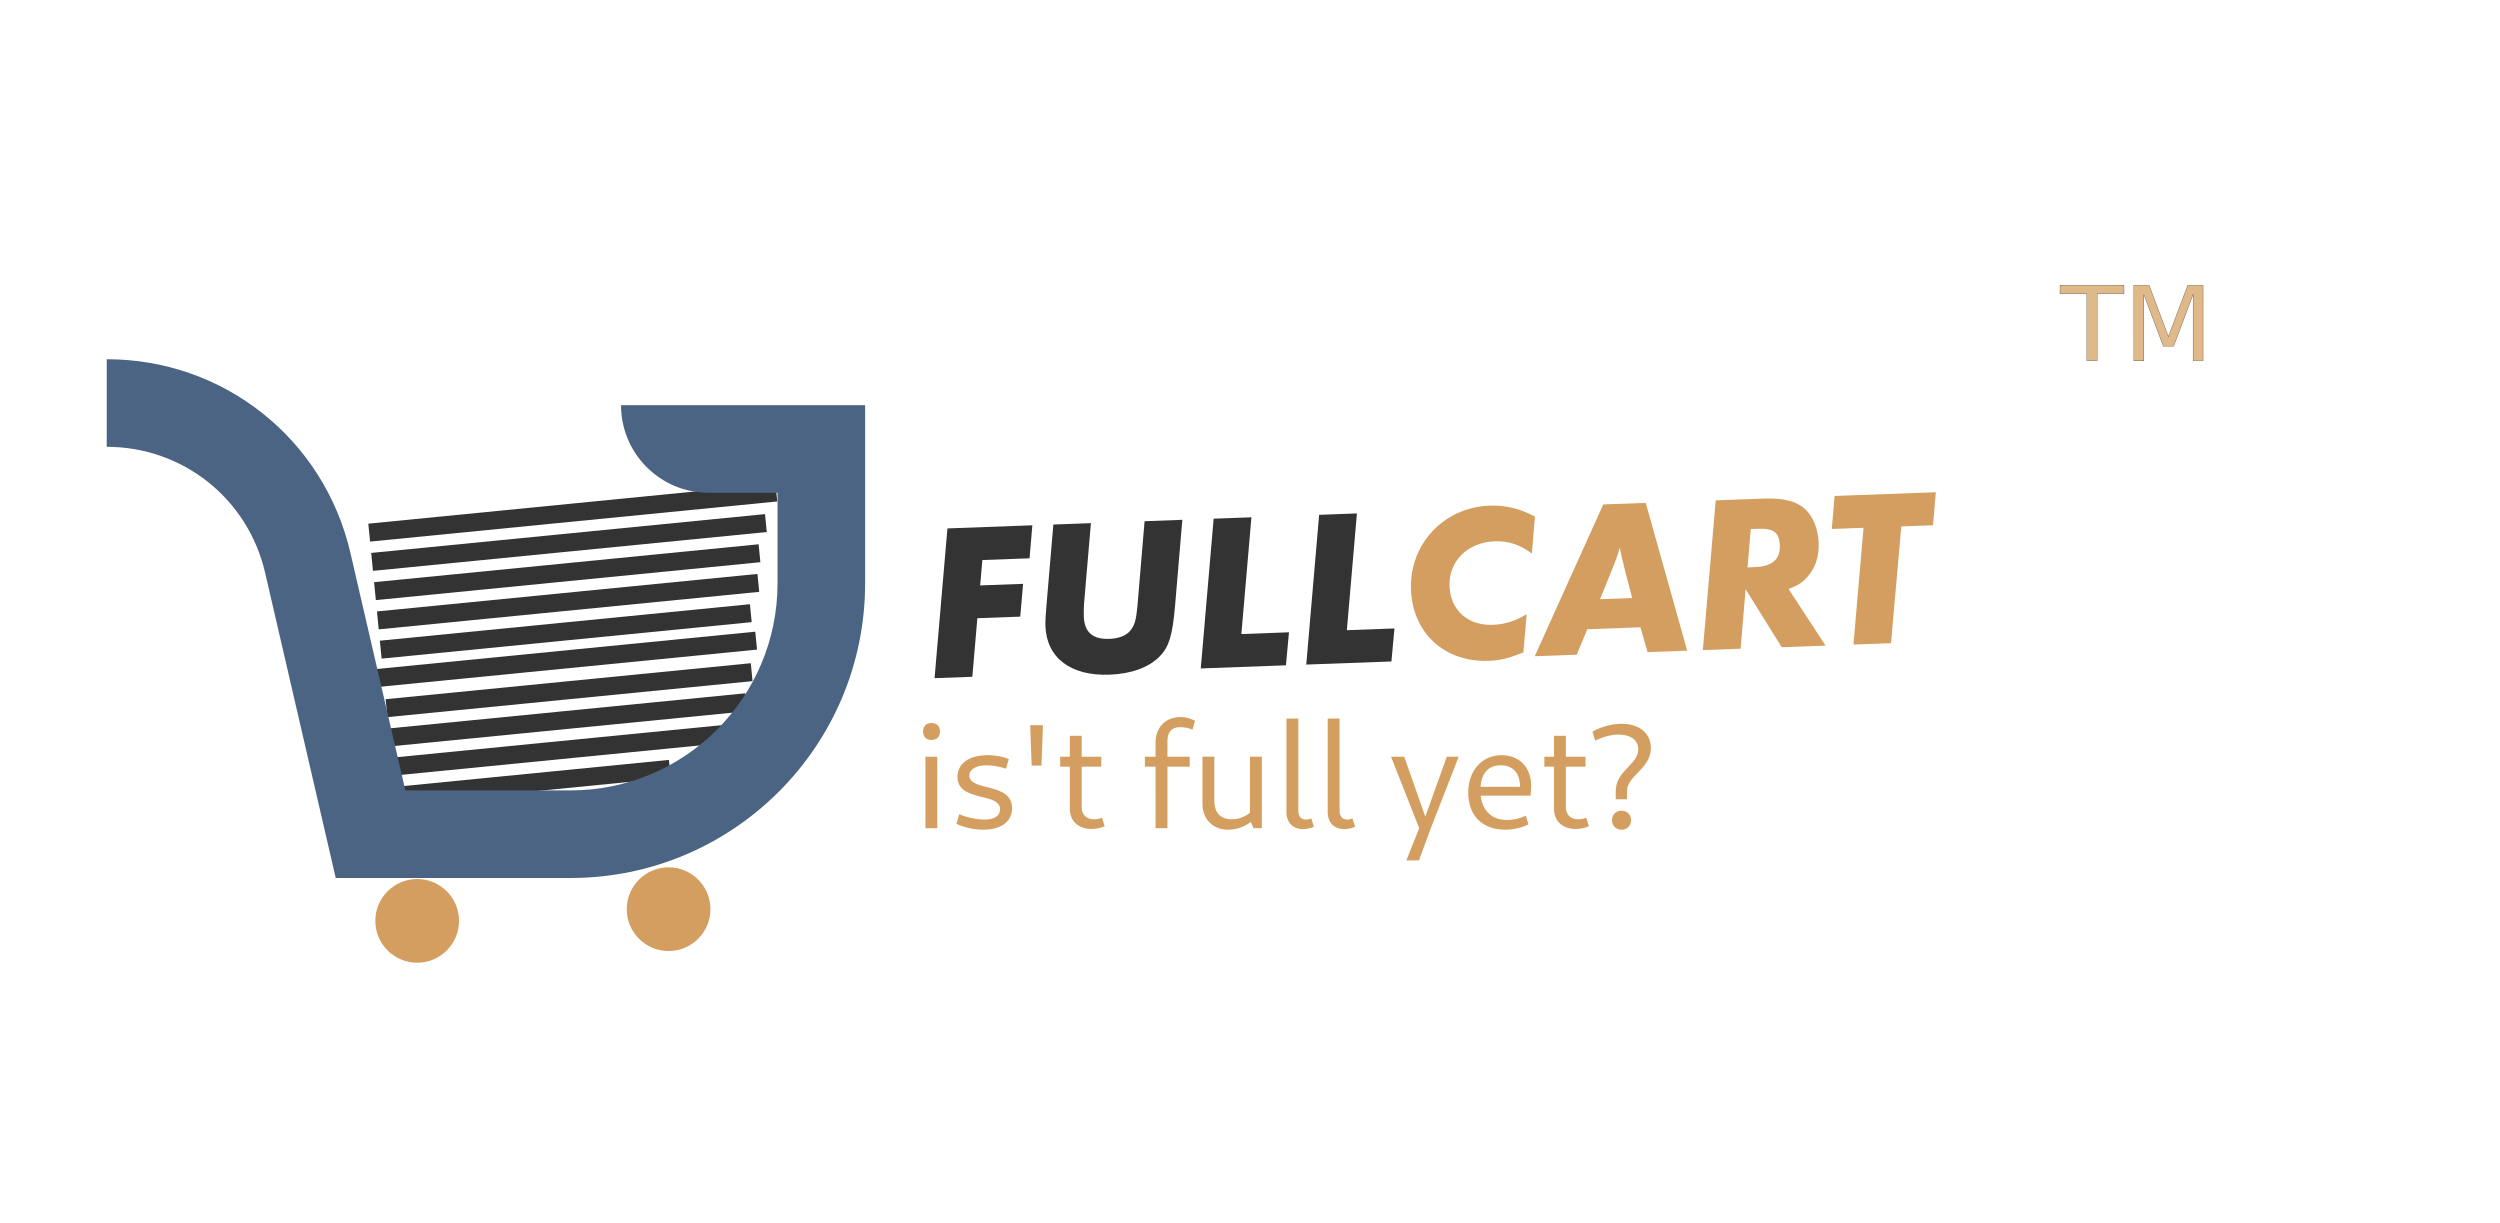
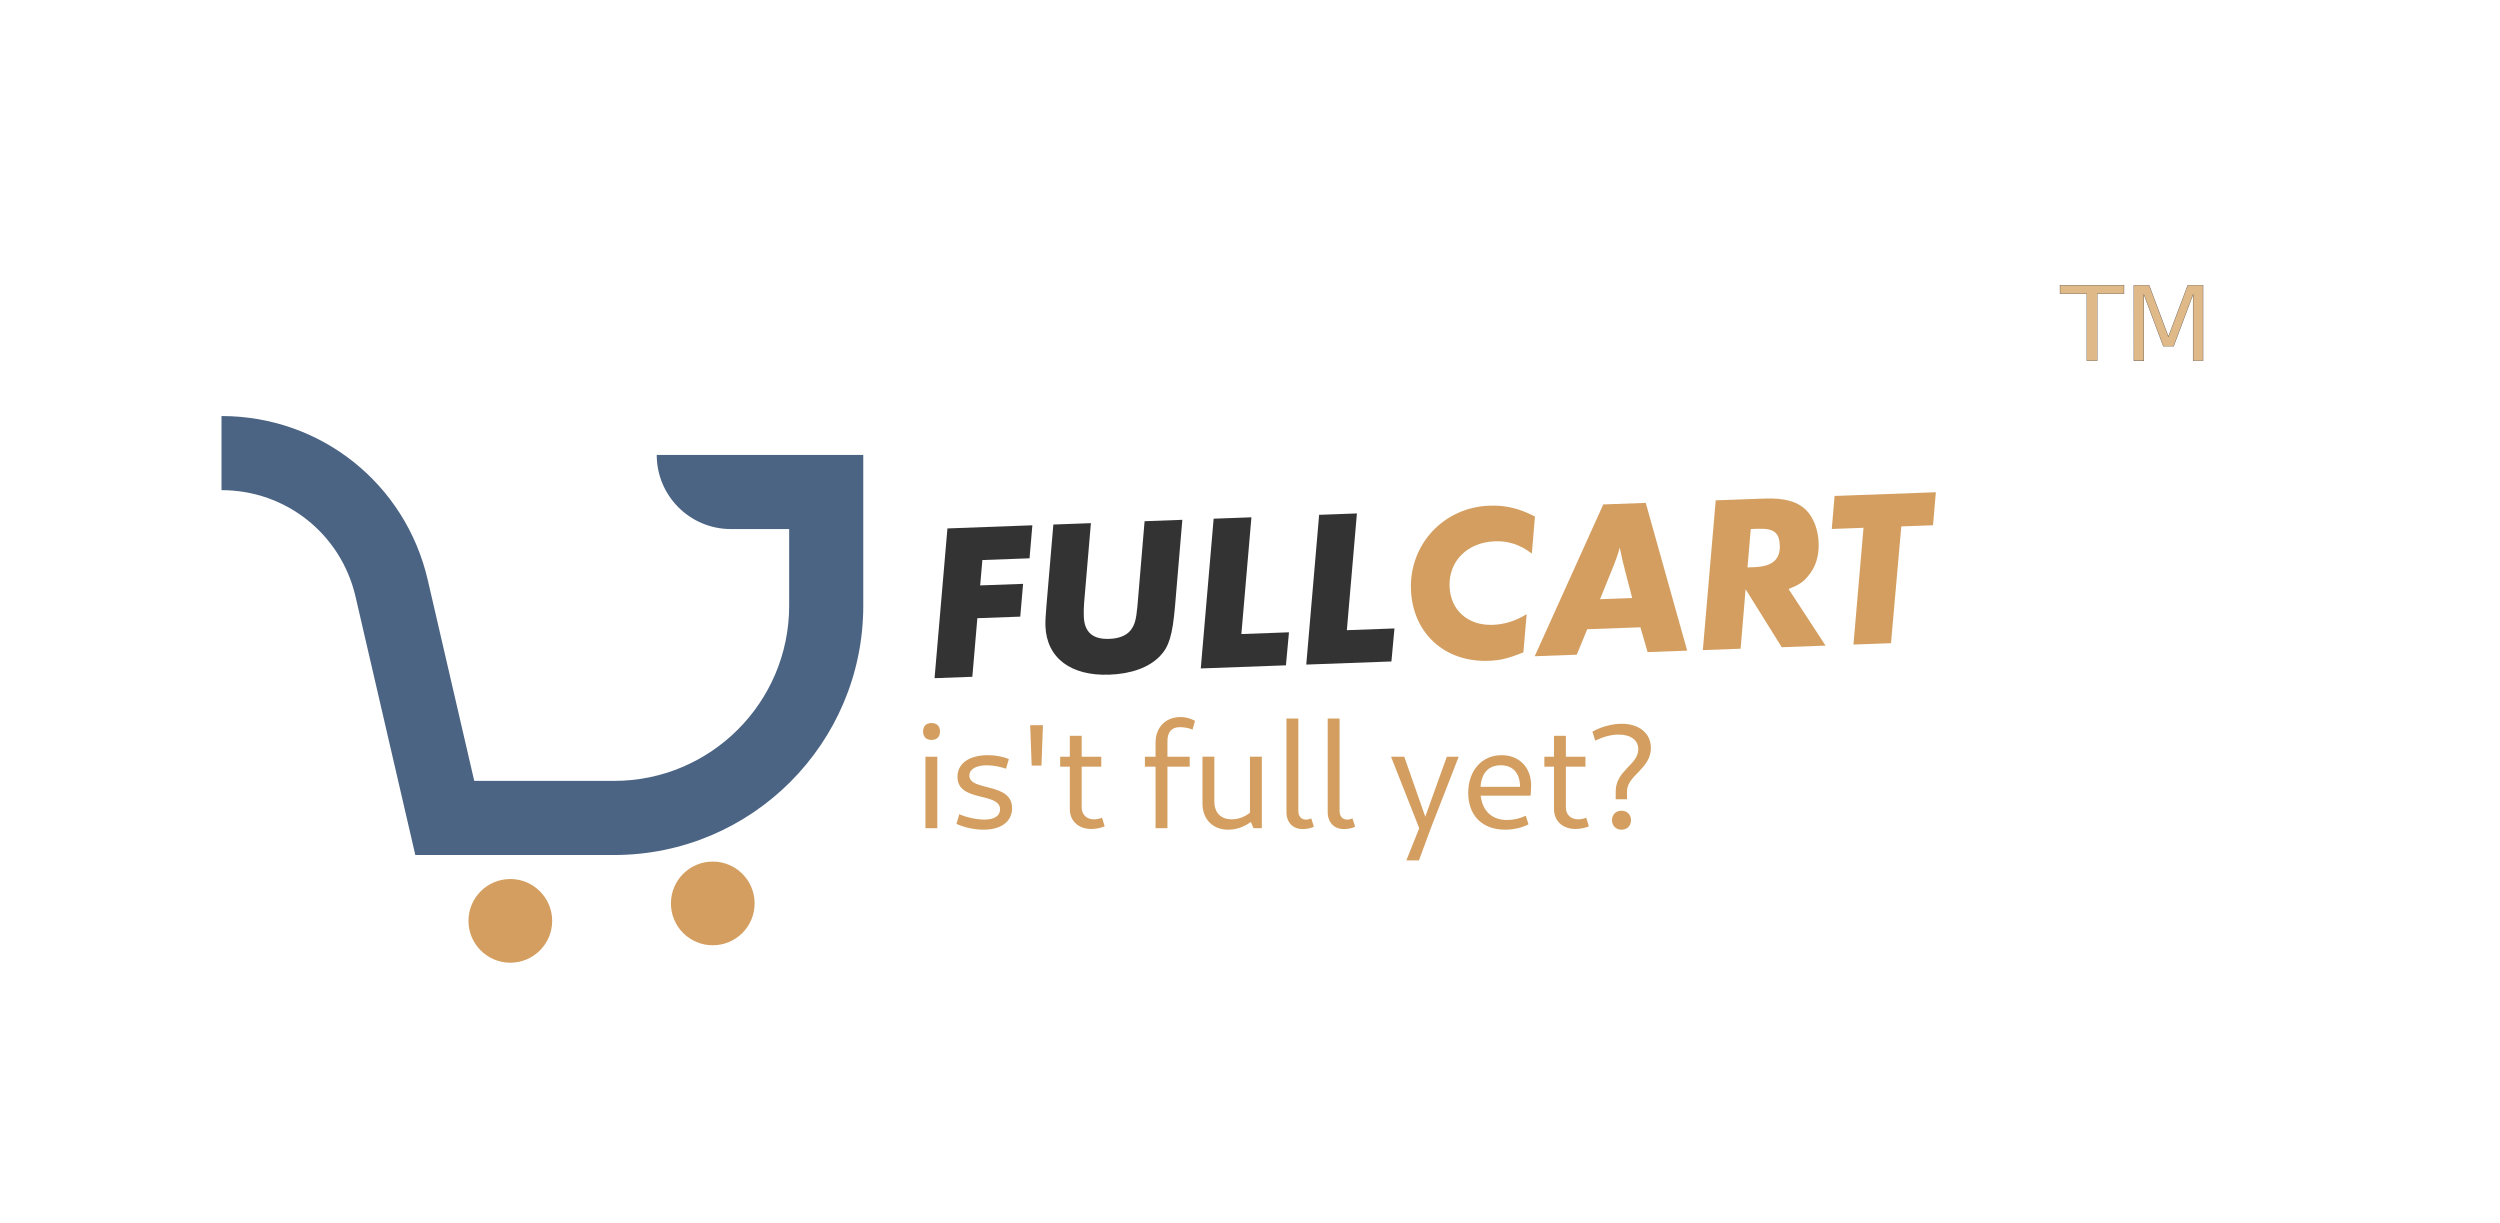
<svg xmlns="http://www.w3.org/2000/svg" width="90mm" height="44mm" viewBox="0 0 90 44" version="1.1" id="svg5">
  <defs id="defs2" />
  <g id="layer1">
    <g aria-label="Redux " id="text2492" style="font-size:17.668px;line-height:1.25;stroke-width:0.442" transform="matrix(0.9221235,0,0,0.9221235,2.081318,1.852689)">
      <g aria-label="TM" id="text2195" style="font-size:3.928px;fill:#e0b989;fill-opacity:1;stroke:#000000;stroke-width:0.009;stroke-opacity:1" transform="matrix(1.030729,0,0,1.030729,-13.48974,1.74643)">
        <path d="m 88.924,7.158 h 2.423 V 7.484 H 90.331 V 10.021 H 89.941 V 7.484 h -1.017 z" style="-inkscape-font-specification:sans-serif;fill:#e0b989;fill-opacity:1;stroke:#000000;stroke-opacity:1" id="path853" />
        <path d="m 91.721,7.158 h 0.577 L 93.029,9.106 93.764,7.158 h 0.577 V 10.021 H 93.964 V 7.507 l -0.738,1.964 h -0.389 l -0.738,-1.964 v 2.515 h -0.376 z" style="-inkscape-font-specification:sans-serif;fill:#e0b989;fill-opacity:1;stroke:#000000;stroke-opacity:1" id="path855" />
      </g>
      <g aria-label="is't full yet?" id="text1106" style="font-size:5.793px;fill:#d39e5f;stroke-width:0.064">
        <path d="m 33.872,30.325 h 0.463 v -2.792 h -0.463 z m 0.238,-3.447 c 0.209,0 0.33,-0.122 0.33,-0.33 0,-0.209 -0.122,-0.33 -0.33,-0.33 -0.209,0 -0.33,0.122 -0.33,0.33 0,0.209 0.122,0.33 0.33,0.33 z" style="font-family:Cantarell;-inkscape-font-specification:Cantarell" id="path958" />
        <path d="m 36.143,30.382 c 0.689,0 1.112,-0.324 1.112,-0.84 0,-1.025 -1.668,-0.643 -1.668,-1.274 0,-0.243 0.261,-0.4 0.678,-0.4 0.238,0 0.516,0.052 0.753,0.133 l 0.11,-0.377 c -0.238,-0.098 -0.521,-0.151 -0.817,-0.151 -0.724,0 -1.188,0.319 -1.188,0.846 0,1.002 1.663,0.585 1.663,1.269 0,0.255 -0.226,0.4 -0.608,0.4 -0.295,0 -0.689,-0.081 -0.985,-0.209 l -0.11,0.377 c 0.319,0.145 0.707,0.226 1.06,0.226 z" style="font-family:Cantarell;-inkscape-font-specification:Cantarell" id="path960" />
        <path d="m 38.02,27.88 h 0.382 l 0.058,-1.576 h -0.498 z" style="font-family:Cantarell;-inkscape-font-specification:Cantarell" id="path962" />
        <path d="m 40.354,30.354 c 0.191,0 0.382,-0.046 0.516,-0.104 l -0.104,-0.336 c -0.087,0.041 -0.214,0.064 -0.313,0.064 -0.29,0 -0.481,-0.185 -0.481,-0.463 v -2.798 h -0.463 v 2.862 c 0,0.463 0.336,0.776 0.846,0.776 z m -1.222,-2.433 h 1.605 v -0.388 h -1.605 z" style="font-family:Cantarell;-inkscape-font-specification:Cantarell" id="path964" />
        <path d="m 42.857,30.325 h 0.463 v -3.401 c 0,-0.359 0.168,-0.545 0.487,-0.545 0.151,0 0.348,0.029 0.492,0.098 l 0.098,-0.348 c -0.18,-0.087 -0.359,-0.145 -0.556,-0.145 -0.591,0 -0.985,0.4 -0.985,0.996 z m -0.417,-2.404 h 1.749 v -0.388 h -1.749 z" style="font-family:Cantarell;-inkscape-font-specification:Cantarell" id="path966" />
        <path d="m 45.696,30.382 c 0.394,0 0.794,-0.174 1.078,-0.481 L 46.663,29.606 c -0.22,0.238 -0.527,0.371 -0.828,0.371 -0.434,0 -0.684,-0.255 -0.684,-0.707 v -1.738 h -0.463 v 1.831 c 0,0.62 0.411,1.02 1.008,1.02 z m 0.985,-0.058 h 0.324 v -2.792 h -0.463 v 2.468 z" style="font-family:Cantarell;-inkscape-font-specification:Cantarell" id="path968" />
        <path d="m 48.598,30.359 c 0.151,0 0.33,-0.035 0.44,-0.093 l -0.104,-0.324 c -0.07,0.029 -0.133,0.046 -0.203,0.046 -0.197,0 -0.301,-0.133 -0.301,-0.348 V 26.043 h -0.463 v 3.655 c 0,0.4 0.249,0.66 0.631,0.66 z" style="font-family:Cantarell;-inkscape-font-specification:Cantarell" id="path970" />
        <path d="m 50.208,30.359 c 0.151,0 0.33,-0.035 0.44,-0.093 l -0.104,-0.324 c -0.07,0.029 -0.133,0.046 -0.203,0.046 -0.197,0 -0.301,-0.133 -0.301,-0.348 V 26.043 h -0.463 v 3.655 c 0,0.4 0.249,0.66 0.631,0.66 z" style="font-family:Cantarell;-inkscape-font-specification:Cantarell" id="path972" />
        <path d="m 52.647,31.582 h 0.492 l 0.463,-1.257 1.089,-2.792 h -0.463 l -0.904,2.514 h 0.122 l -0.881,-2.514 h -0.516 l 1.101,2.792 z" style="font-family:Cantarell;-inkscape-font-specification:Cantarell" id="path974" />
        <path d="m 56.5,30.382 c 0.319,0 0.666,-0.075 0.915,-0.209 l -0.104,-0.336 c -0.214,0.104 -0.487,0.168 -0.73,0.168 -0.655,0 -1.043,-0.434 -1.043,-1.159 0,-0.631 0.284,-0.979 0.794,-0.979 0.475,0 0.753,0.307 0.753,0.84 h -1.628 v 0.348 h 2.039 c 0.012,-0.087 0.023,-0.29 0.023,-0.4 0,-0.701 -0.463,-1.182 -1.153,-1.182 -0.776,0 -1.303,0.608 -1.303,1.466 0,0.892 0.55,1.442 1.437,1.442 z" style="font-family:Cantarell;-inkscape-font-specification:Cantarell" id="path976" />
        <path d="m 59.257,30.354 c 0.191,0 0.382,-0.046 0.516,-0.104 l -0.104,-0.336 c -0.087,0.041 -0.214,0.064 -0.313,0.064 -0.29,0 -0.481,-0.185 -0.481,-0.463 v -2.798 h -0.463 v 2.862 c 0,0.463 0.336,0.776 0.846,0.776 z m -1.222,-2.433 h 1.605 v -0.388 h -1.605 z" style="font-family:Cantarell;-inkscape-font-specification:Cantarell" id="path978" />
        <path d="m 60.821,29.195 h 0.44 v -0.307 c 0,-0.631 0.933,-0.875 0.933,-1.697 0,-0.568 -0.452,-0.944 -1.135,-0.944 -0.382,0 -0.805,0.116 -1.147,0.307 l 0.11,0.353 c 0.313,-0.156 0.626,-0.238 0.915,-0.238 0.481,0 0.765,0.226 0.765,0.574 0,0.608 -0.881,0.817 -0.881,1.645 z m 0.226,1.188 c 0.22,0 0.371,-0.156 0.371,-0.371 0,-0.214 -0.151,-0.371 -0.371,-0.371 -0.22,0 -0.371,0.156 -0.371,0.371 0,0.214 0.151,0.371 0.371,0.371 z" style="font-family:Cantarell;-inkscape-font-specification:Cantarell" id="path980" />
      </g>
      <g aria-label="FULLCART" transform="rotate(-2.095006)" id="text8882" style="font-size:8.732px;fill:#d39e5f;stroke-width:0.096">
        <path d="m 34.027,19.878 -0.716,5.824 h 1.476 l 0.279,-2.279 h 1.677 l 0.157,-1.275 h -1.677 l 0.122,-0.987 h 1.843 l 0.157,-1.284 z" style="fill:#333333" id="path941" />
        <path d="m 41.729,19.878 -0.402,3.318 c -0.07,0.524 -0.131,0.725 -0.314,0.934 -0.175,0.192 -0.463,0.288 -0.83,0.288 -0.646,0 -0.961,-0.297 -0.961,-0.908 0,-0.148 0.009,-0.314 0.026,-0.489 l 0.384,-3.144 h -1.467 l -0.384,3.144 c -0.044,0.358 -0.07,0.629 -0.07,0.803 0,1.249 0.917,1.991 2.428,1.991 0.856,0 1.554,-0.227 1.991,-0.646 0.375,-0.358 0.524,-0.803 0.664,-1.921 l 0.41,-3.371 z" style="fill:#333333" id="path943" />
        <path d="m 44.427,19.878 -0.716,5.824 h 3.327 l 0.166,-1.284 H 45.344 L 45.903,19.878 Z" style="fill:#333333" id="path945" />
        <path d="m 48.548,19.878 -0.716,5.824 h 3.327 l 0.166,-1.284 h -1.86 l 0.559,-4.541 z" style="fill:#333333" id="path947" />
        <path d="m 55.203,19.764 c -1.781,0 -3.179,1.388 -3.179,3.161 0,1.694 1.205,2.89 2.925,2.89 0.445,0 0.734,-0.052 1.371,-0.279 l 0.183,-1.485 c -0.454,0.253 -0.882,0.367 -1.336,0.367 -0.969,0 -1.633,-0.629 -1.633,-1.563 0,-0.987 0.76,-1.694 1.834,-1.694 0.533,0 0.995,0.175 1.423,0.533 l 0.175,-1.441 c -0.62,-0.349 -1.135,-0.489 -1.764,-0.489 z" style="font-family:'Futura PT Bold Italic';-inkscape-font-specification:'Futura PT Bold Italic, '" id="path949" />
        <path d="m 60.922,24.724 0.245,0.978 h 1.546 l -1.406,-5.824 h -1.659 l -2.89,5.824 h 1.642 l 0.445,-0.978 z m -0.952,-2.454 c 0.087,-0.201 0.166,-0.384 0.262,-0.69 0.009,0.096 0.026,0.166 0.035,0.21 0.026,0.175 0.035,0.227 0.131,0.672 l 0.245,1.109 h -1.257 z" style="font-family:'Futura PT Bold Italic';-inkscape-font-specification:'Futura PT Bold Italic, '" id="path951" />
        <path d="m 67.524,22.978 c 0.314,-0.332 0.472,-0.768 0.472,-1.292 0,-0.524 -0.166,-1.004 -0.445,-1.301 -0.332,-0.349 -0.821,-0.506 -1.615,-0.506 h -1.895 l -0.716,5.824 h 1.476 l 0.279,-2.314 1.327,2.314 h 1.712 l -1.362,-2.262 c 0.402,-0.14 0.559,-0.236 0.768,-0.463 z m -1.877,-1.93 c 0.62,0 0.83,0.175 0.83,0.681 0,0.55 -0.323,0.812 -1.03,0.812 h -0.262 l 0.183,-1.493 z" style="font-family:'Futura PT Bold Italic';-inkscape-font-specification:'Futura PT Bold Italic, '" id="path953" />
        <path d="m 72.484,21.161 0.157,-1.284 h -3.956 l -0.157,1.284 h 1.24 l -0.559,4.541 h 1.467 l 0.568,-4.541 z" style="font-family:'Futura PT Bold Italic';-inkscape-font-specification:'Futura PT Bold Italic, '" id="path955" />
      </g>
-       <g id="g384" transform="matrix(0.2013199,0,0,-0.2013199,-59.46229,57.14482)" style="fill:#d39e5f;fill-opacity:1">
+       <g id="g384" transform="matrix(0.2013199,0,0,-0.2013199,-55.82602,57.14482)" style="fill:#d39e5f;fill-opacity:1">
        <g id="g386" style="fill:#d39e5f;fill-opacity:1">
          <g id="g392" style="fill:#d39e5f;fill-opacity:1">
            <g id="g394" style="fill:#d39e5f;fill-opacity:1">
              <path d="m 356.935,115.255 c 0,-4.482 3.634,-8.115 8.116,-8.115 v 0 c 4.481,0 8.115,3.633 8.115,8.115 v 0 c 0,4.481 -3.634,8.115 -8.115,8.115 v 0 c -4.482,0 -8.116,-3.634 -8.116,-8.115" style="fill:#d39e5f;fill-opacity:1;stroke:none" id="path402" />
            </g>
          </g>
        </g>
      </g>
-       <g id="g404" transform="matrix(0.2013199,0,0,-0.2013199,-55.63973,56.68803)" style="fill:#d39e5f;fill-opacity:1">
+       <g id="g404" transform="matrix(0.2013199,0,0,-0.2013199,-53.91509,56.46386)" style="fill:#d39e5f;fill-opacity:1">
        <g id="g406" style="fill:#d39e5f;fill-opacity:1">
          <g id="g412" style="fill:#d39e5f;fill-opacity:1">
            <g id="g414" style="fill:#d39e5f;fill-opacity:1">
              <path d="m 386.703,115.255 c 0,-4.482 3.634,-8.115 8.115,-8.115 v 0 c 4.483,0 8.116,3.633 8.116,8.115 v 0 c 0,4.481 -3.633,8.115 -8.116,8.115 v 0 c -4.481,0 -8.115,-3.634 -8.115,-8.115" style="fill:#d39e5f;fill-opacity:1;stroke:none" id="path422" />
            </g>
          </g>
        </g>
      </g>
      <g id="g444" transform="matrix(0.3222335,0,0,-0.3222335,-101.8946,72.97832)" style="fill:#4b6483;fill-opacity:1">
        <g id="g446" style="fill:#4b6483;fill-opacity:1">
          <g id="g452" style="fill:#4b6483;fill-opacity:1">
            <g id="g454" style="fill:#4b6483;fill-opacity:1">
-               <path id="rect32135" style="fill:#333333;stroke-width:0.65" transform="matrix(0.995177,0.09809511,0.09809511,-0.995177,0,0)" d="m 368.73,-133.741 h 49.569 v 2.182 h -49.569 z" />
-               <path id="rect32217" style="fill:#333333;stroke-width:0.64" transform="matrix(0.995177,0.09809511,0.09809511,-0.995177,0,0)" d="m 368.73,-130.179 h 47.943 v 2.182 h -47.943 z" />
-               <path id="rect32219" style="fill:#333333;stroke-width:0.632" transform="matrix(0.995177,0.09809511,0.09809511,-0.995177,0,0)" d="m 368.73,-126.618 h 46.814 v 2.182 h -46.814 z" />
-               <path id="rect32221" style="fill:#333333;stroke-width:0.629" transform="matrix(0.995177,0.09809511,0.09809511,-0.995177,0,0)" d="m 368.73,-123.056 h 46.322 v 2.182 h -46.322 z" />
-               <path id="rect32223" style="fill:#333333;stroke-width:0.62" transform="matrix(0.995177,0.09809511,0.09809511,-0.995177,0,0)" d="m 368.73,-119.494 h 45.053 v 2.182 h -45.053 z" />
-               <path id="rect32225" style="fill:#333333;stroke-width:0.657" transform="matrix(0.995177,0.09809511,0.09809511,-0.995177,0,0)" d="m 363.491,-116.119 h 50.611 v 2.182 h -50.611 z" />
-               <path id="rect32227" style="fill:#333333;stroke-width:0.616" transform="matrix(0.995177,0.09809511,0.09809511,-0.995177,0,0)" d="m 368.73,-112.371 h 44.456 v 2.182 h -44.456 z" />
-               <path id="rect32229" style="fill:#333333;stroke-width:0.609" transform="matrix(0.995177,0.09809511,0.09809511,-0.995177,0,0)" d="m 368.73,-108.809 h 43.422 v 2.182 h -43.422 z" />
-               <path id="rect32231" style="fill:#333333;stroke-width:0.589" transform="matrix(0.995177,0.09809511,0.09809511,-0.995177,0,0)" d="m 368.73,-105.247 h 40.619 v 2.182 h -40.619 z" />
-               <path id="rect32233" style="fill:#333333;stroke-width:0.534" transform="matrix(0.995177,0.09809511,0.09809511,-0.995177,0,0)" d="m 368.73,-101.685 h 33.441 v 2.182 h -33.441 z" />
-               <path d="m 322.138,178.578 c 9.219,0 17.111,-6.274 19.191,-15.256 v 0 l 8.557,-36.985 h 28.439 c 19.716,0 35.698,15.982 35.698,35.698 v 0 21.585 h -29.572 c 0,-5.861 4.751,-10.612 10.613,-10.612 v 0 h 8.347 v -10.973 c 0,-13.854 -11.232,-25.086 -25.084,-25.086 v 0 h -20.004 l -6.656,28.767 c -3.199,13.82 -15.342,23.473 -29.529,23.473 v 0 z" style="font-size:17.668px;line-height:1.25;fill:#4b6483;fill-opacity:1;stroke:none;stroke-width:0.442" id="path464" />
+               <path d="m 336.047,173.327 c 7.801,0 14.479,-5.309 16.239,-12.909 v 0 l 7.241,-31.296 h 24.065 c 16.683,0 30.207,13.524 30.207,30.207 v 0 18.265 h -25.023 c 0,-4.959 4.02,-8.98 8.981,-8.98 v 0 h 7.063 v -9.285 c 0,-11.723 -9.504,-21.227 -21.226,-21.227 v 0 H 366.666 l -5.632,24.342 c -2.707,11.694 -12.982,19.862 -24.987,19.862 v 0 z" style="font-size:17.668px;line-height:1.25;fill:#4b6483;fill-opacity:1;stroke:none;stroke-width:0.374" id="path464" />
            </g>
          </g>
        </g>
      </g>
    </g>
  </g>
</svg>
